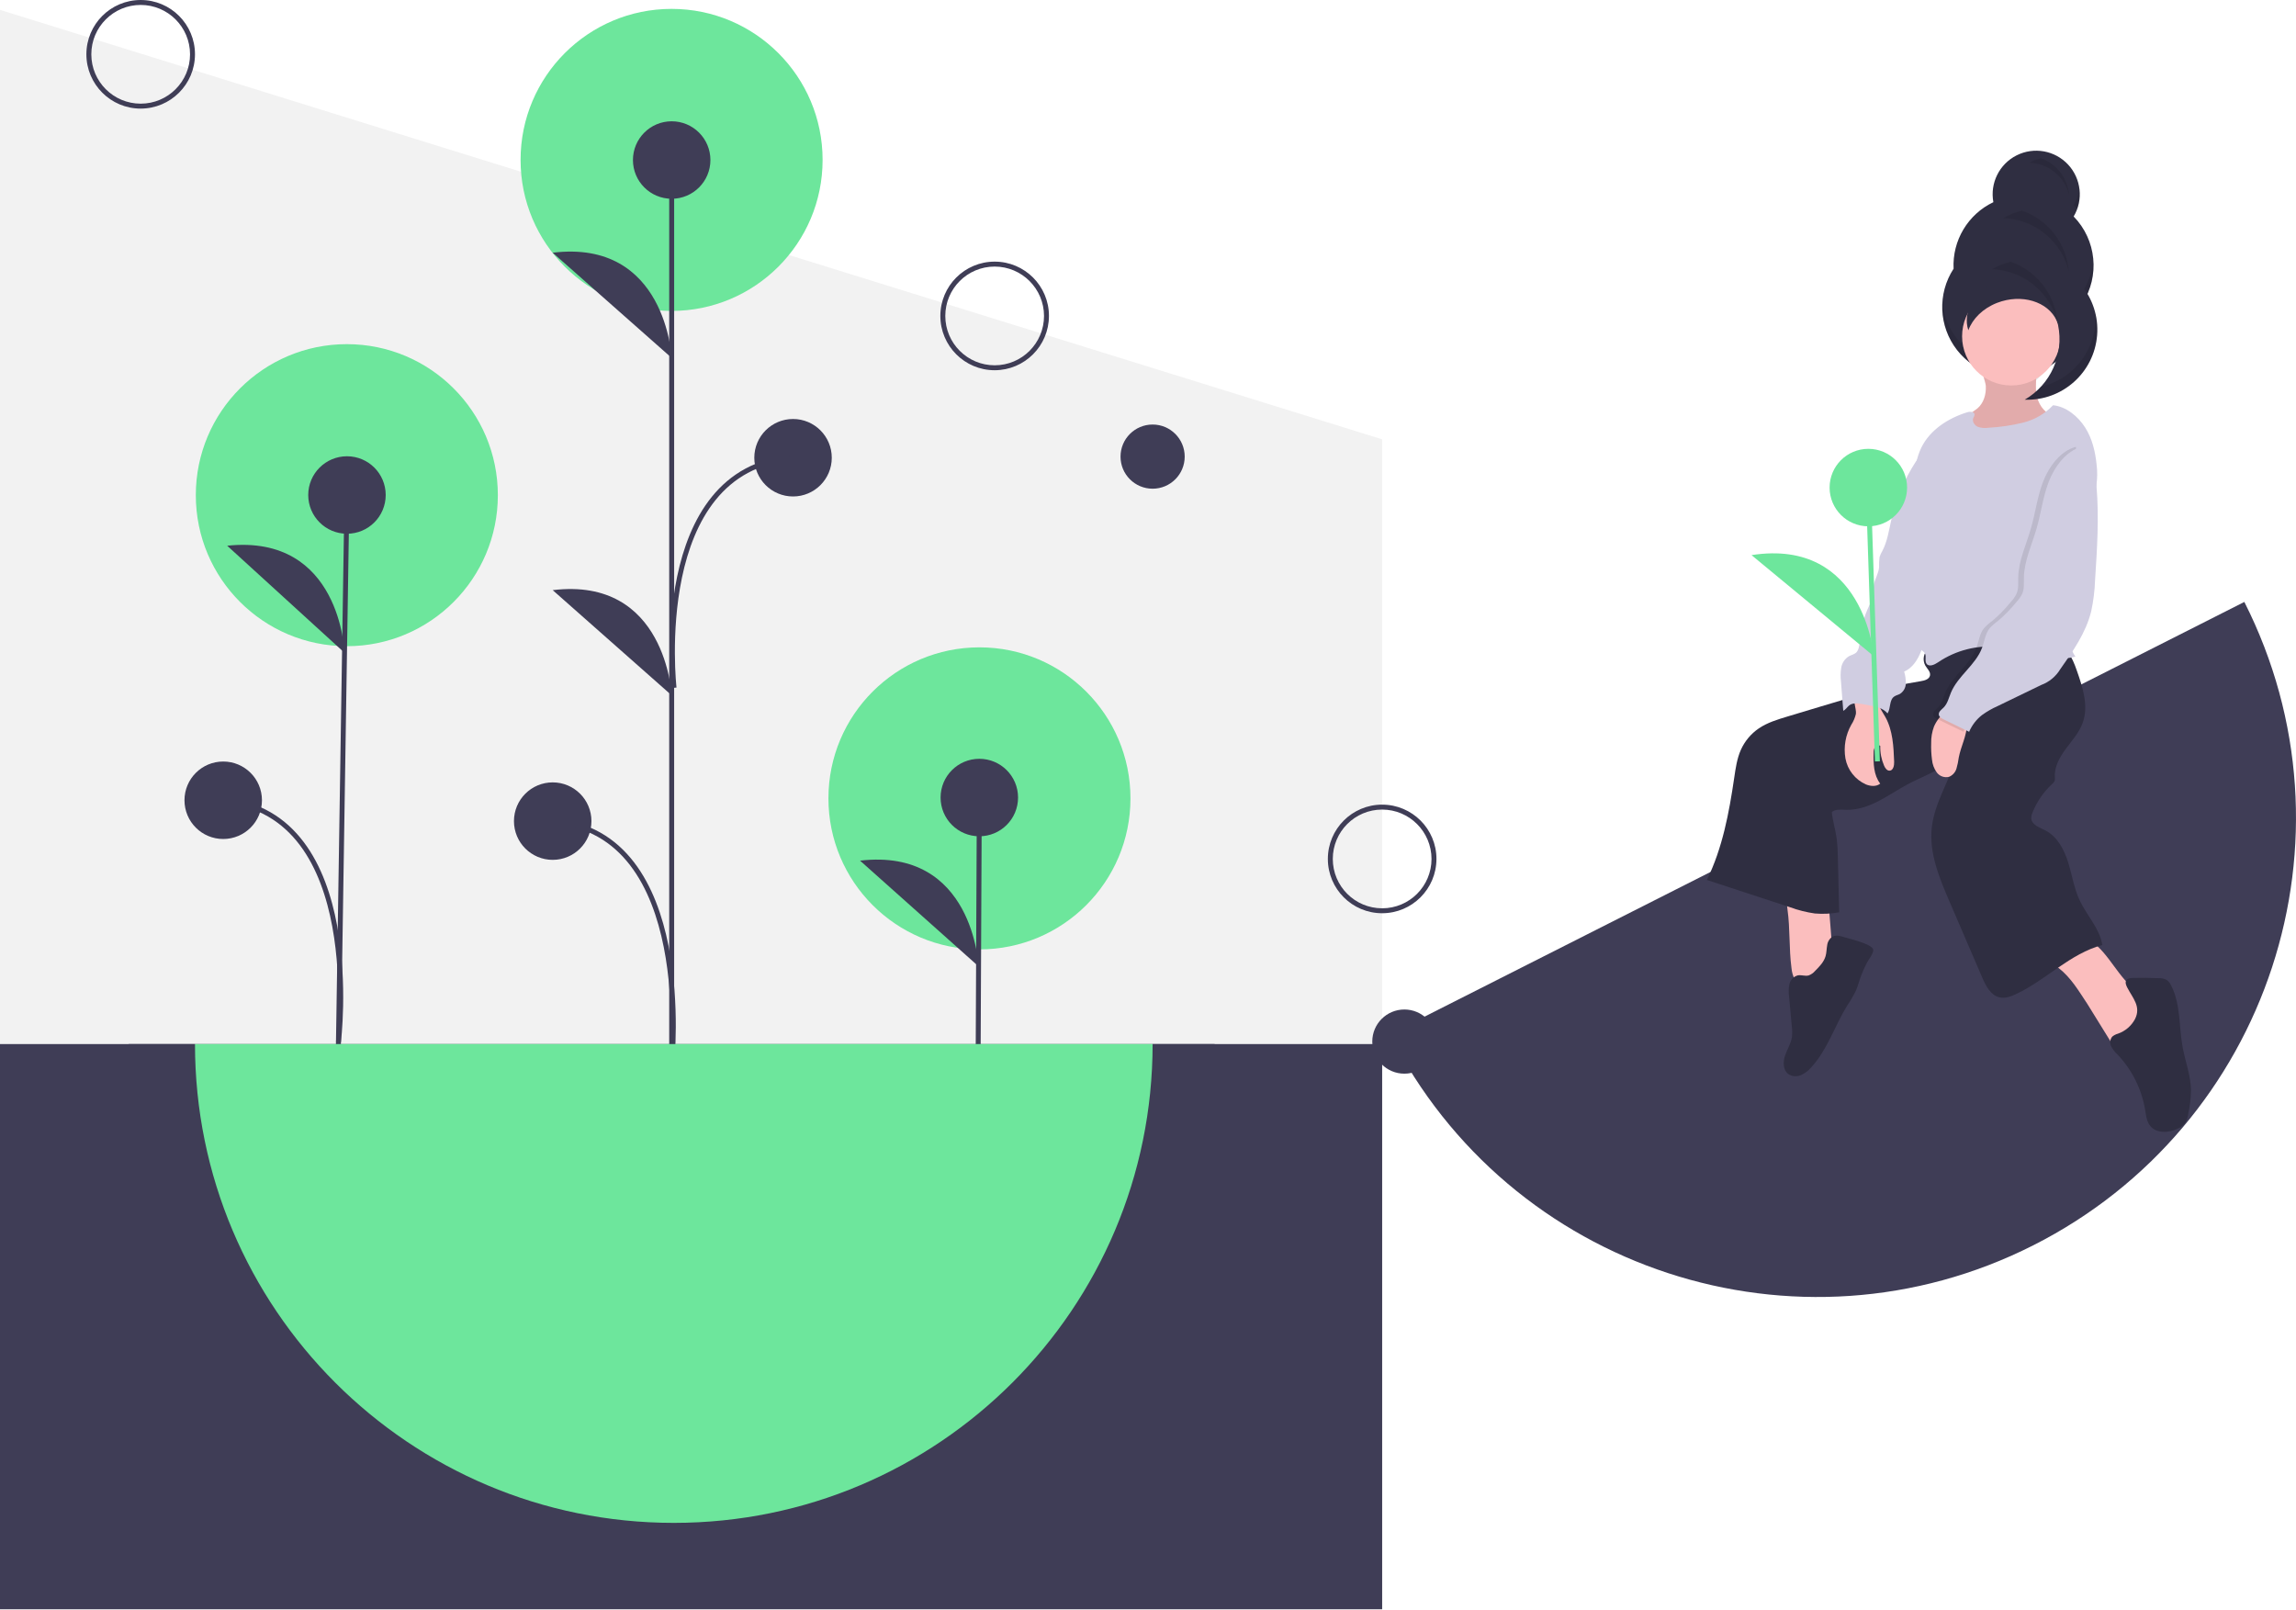
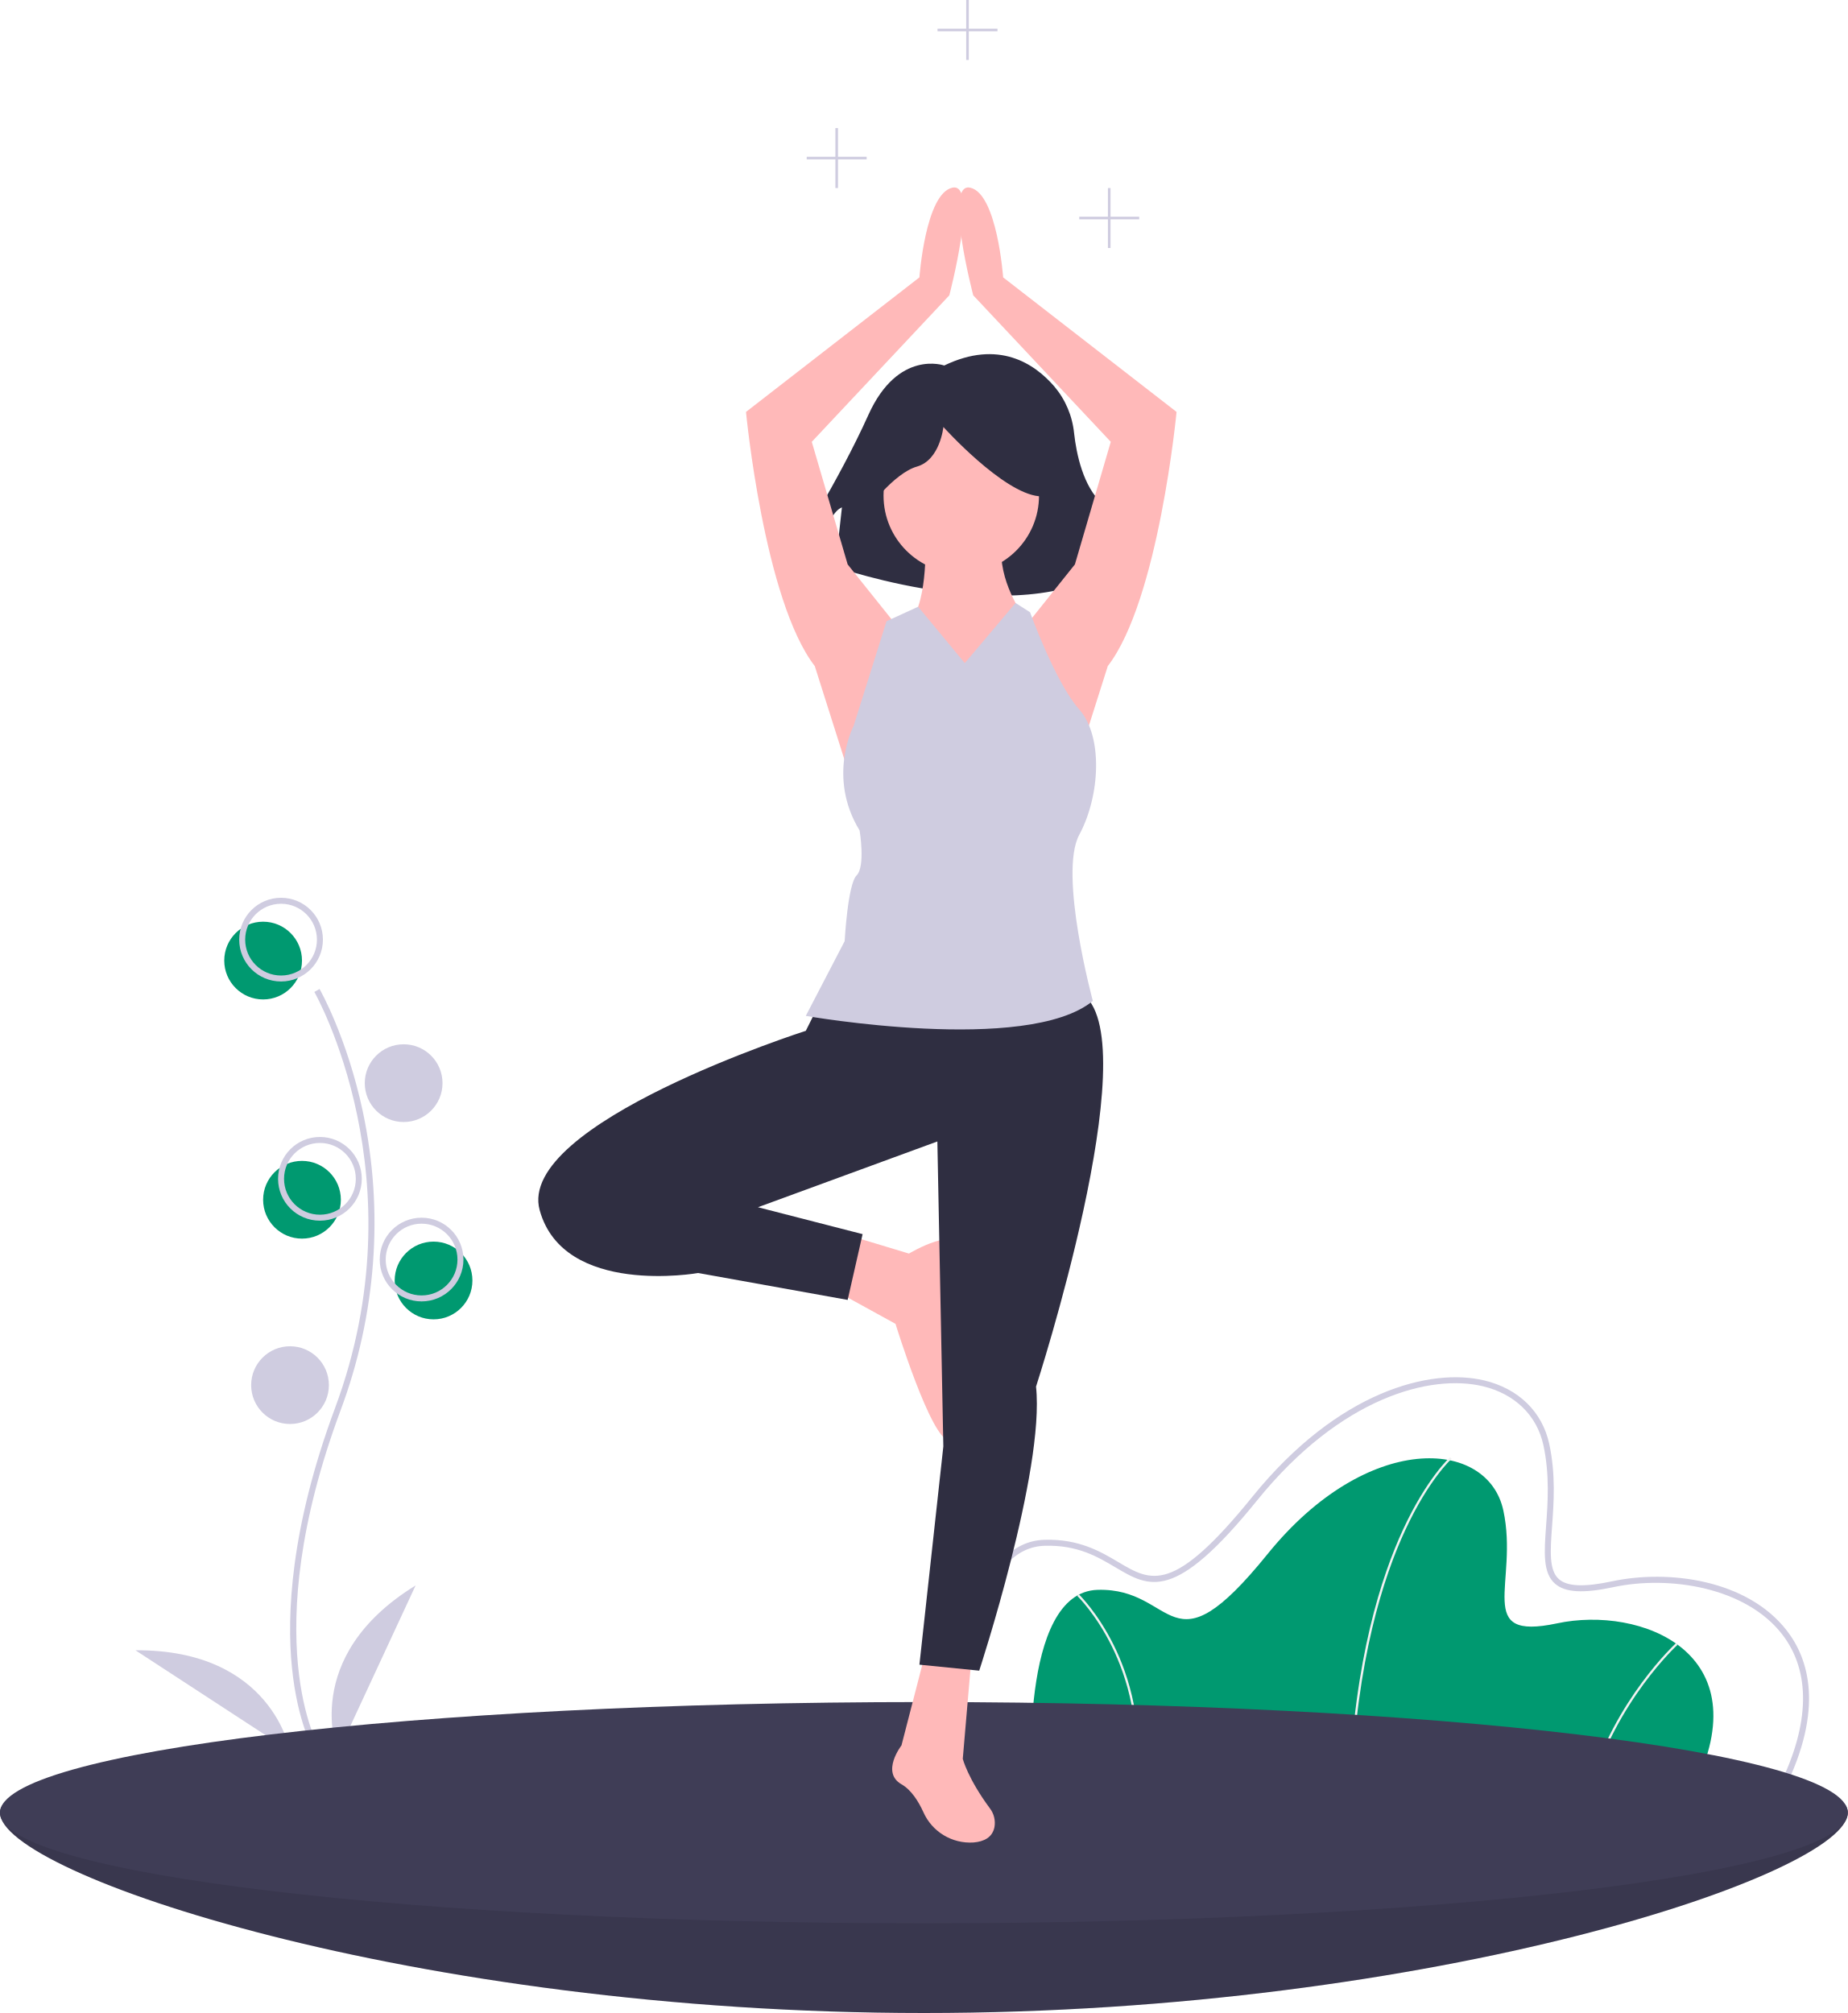
- <svg xmlns="http://www.w3.org/2000/svg" id="effa29f7-1903-425a-b28d-f3a5dd58d661" data-name="Layer 1" width="930.259" height="652" viewBox="0 0 930.259 652">
-   <defs>
-     <linearGradient id="a876bd90-f878-4b77-89d3-57d6c6545783" x1="795.53" y1="278.269" x2="795.53" y2="266.11" gradientTransform="translate(168)" gradientUnits="userSpaceOnUse">
-       <stop offset="0" stop-color="gray" stop-opacity="0.25" />
-       <stop offset="0.535" stop-color="gray" stop-opacity="0.12" />
-       <stop offset="1" stop-color="gray" stop-opacity="0.1" />
-     </linearGradient>
-   </defs>
-   <polygon points="560 652 0 652 0 4 560 178 560 652" fill="#f2f2f2" />
-   <rect x="52.129" y="423" width="440" height="205" fill="#3f3d56" />
-   <circle cx="396.839" cy="323.463" r="61.186" fill="#6de69c" />
-   <line x1="396.284" y1="434.114" x2="396.786" y2="323.126" fill="#3f3d56" stroke="#3f3d56" stroke-miterlimit="10" stroke-width="2" />
-   <circle cx="396.786" cy="323.126" r="15.695" fill="#3f3d56" />
-   <path d="M531.347,515.53s-2.024-48.234-48.014-42.837" transform="translate(-134.8707 -124)" fill="#3f3d56" />
-   <circle cx="140.524" cy="200.621" r="61.186" fill="#6de69c" />
-   <line x1="137.059" y1="426.503" x2="140.58" y2="200.553" fill="#3f3d56" stroke="#3f3d56" stroke-miterlimit="10" stroke-width="2" />
-   <circle cx="140.58" cy="200.553" r="15.695" fill="#3f3d56" />
-   <path d="M274.455,388.465s-1.49-48.254-47.537-43.365" transform="translate(-134.8707 -124)" fill="#3f3d56" />
-   <path d="M271.997,546.189s11.534-92.568-46.686-97.96" transform="translate(-134.8707 -124)" fill="none" stroke="#3f3d56" stroke-miterlimit="10" stroke-width="2" />
-   <circle cx="90.44" cy="324.228" r="15.695" fill="#3f3d56" />
-   <circle cx="272.103" cy="64.785" r="61.186" fill="#6de69c" />
-   <line x1="272.141" y1="435.216" x2="272.141" y2="65.01" fill="#3f3d56" stroke="#3f3d56" stroke-miterlimit="10" stroke-width="2" />
-   <circle cx="272.141" cy="64.835" r="15.695" fill="#3f3d56" />
-   <circle cx="223.934" cy="332.68" r="15.695" fill="#3f3d56" />
-   <path d="M407.012,269.007s-2.242-48.225-48.207-42.619" transform="translate(-134.8707 -124)" fill="#3f3d56" />
-   <path d="M407.012,405.719s-2.242-48.225-48.207-42.619" transform="translate(-134.8707 -124)" fill="#3f3d56" />
-   <path d="M407.012,554.902s10.09-93.737-48.207-98.221" transform="translate(-134.8707 -124)" fill="none" stroke="#3f3d56" stroke-miterlimit="10" stroke-width="2" />
-   <circle cx="321.311" cy="185.452" r="15.695" fill="#3f3d56" />
-   <path d="M407.975,402.673S397.885,313.937,456.182,309.452" transform="translate(-134.8707 -124)" fill="none" stroke="#3f3d56" stroke-miterlimit="10" stroke-width="2" />
-   <path d="M537.871,274a22,22,0,1,1,22-22A22.025,22.025,0,0,1,537.871,274Zm0-42a20,20,0,1,0,20,20A20.023,20.023,0,0,0,537.871,232Z" transform="translate(-134.8707 -124)" fill="#3f3d56" />
-   <path d="M191.871,168a22,22,0,1,1,22-22A22.025,22.025,0,0,1,191.871,168Zm0-42a20,20,0,1,0,20,20A20.023,20.023,0,0,0,191.871,126Z" transform="translate(-134.8707 -124)" fill="#3f3d56" />
-   <path d="M694.871,494a22,22,0,1,1,22-22A22.025,22.025,0,0,1,694.871,494Zm0-42a20,20,0,1,0,20,20A20.023,20.023,0,0,0,694.871,452Z" transform="translate(-134.8707 -124)" fill="#3f3d56" />
-   <circle cx="467" cy="185" r="13" fill="#3f3d56" />
-   <circle cx="569" cy="422" r="13" fill="#3f3d56" />
-   <path d="M694.871,776V547h-93c0,107.143-86.857,194-194,194s-194-86.857-194-194h-79V776Z" transform="translate(-134.8707 -124)" fill="#3f3d56" />
-   <path d="M407.871,741c107.143,0,194-86.857,194-194h-388C213.871,654.143,300.727,741,407.871,741Z" transform="translate(-134.8707 -124)" fill="#6de69c" />
-   <path d="M958.654,628.557c95.608-48.361,133.908-165.072,85.547-260.679L697.974,543.01C746.336,638.617,863.046,676.918,958.654,628.557Z" transform="translate(-134.8707 -124)" fill="#3f3d56" />
-   <path d="M965.667,267.503c.644-.438,1.267-.905,1.873-1.393a28.717,28.717,0,0,1-5.971,10.2h0c-.626.69-1.294,1.335-1.981,1.959-.014-.158-.029-.316-.037-.474-.08-1.53.031-3.14.052-4.715A20.115,20.115,0,0,0,965.667,267.503Z" transform="translate(-134.8707 -124)" fill="url(#a876bd90-f878-4b77-89d3-57d6c6545783)" />
-   <path d="M975.049,211.711a17.649,17.649,0,1,0-32.535-5.802,28.337,28.337,0,0,0-16.12,26.96,28.373,28.373,0,1,0,52.146,15.485c0-.452-.013-.902-.034-1.349a28.369,28.369,0,0,0-3.457-35.294Z" transform="translate(-134.8707 -124)" fill="#2f2e41" />
-   <g opacity="0.1">
-     <path d="M942.28,201.429c.079-.039.155-.083.234-.121-.057-.306-.095-.616-.136-.926-.009.065-.021.128-.028.193C942.316,200.861,942.3,201.144,942.28,201.429Z" transform="translate(-134.8707 -124)" />
-     <path d="M982.903,230.314a28.25,28.25,0,0,1-4.396,12.089c.021.447.034.896.034,1.349a28.37,28.37,0,0,1-56.649,2.287c-.062.764-.1,1.534-.1,2.314a28.374,28.374,0,1,0,56.749,0c0-.452-.013-.902-.034-1.349a28.287,28.287,0,0,0,4.5-17.815C982.975,229.564,982.948,229.938,982.903,230.314Z" transform="translate(-134.8707 -124)" />
-     <path d="M977.377,200.362a17.581,17.581,0,0,1-2.328,6.748c.496.51.965,1.044,1.421,1.588a17.655,17.655,0,0,0,.907-8.336Z" transform="translate(-134.8707 -124)" />
-   </g>
-   <path d="M860.708,516.135a12.942,12.942,0,0,0,1.289,4.642,5.134,5.134,0,0,0,3.762,2.754,7.591,7.591,0,0,0,4.15-1.203c2.526-1.319,5.148-2.853,6.467-5.379,1.277-2.446,1.093-5.365.877-8.116l-1.696-21.636c-4.086-.112-8.192-.111-12.275.112-4.044.22-4.754,1.173-4.191,5.121C860.21,500.287,859.665,508.27,860.708,516.135Z" transform="translate(-134.8707 -124)" fill="#fbbebe" />
-   <path d="M980.6,530.758l9.724,15.71a3.841,3.841,0,0,0,2.115,1.989,3.319,3.319,0,0,0,2.032-.353c3.243-1.417,5.725-4.109,8.107-6.726,1.616-1.776,3.286-3.65,3.893-5.973a7.611,7.611,0,0,0-1.943-7.16,23.559,23.559,0,0,0-3.666-2.62c-7.687-5.185-11.156-15.034-18.744-20.362a2.959,2.959,0,0,0-1.537-.661,3.179,3.179,0,0,0-1.579.53q-5.187,2.843-10.373,5.686c-4.492,2.457-3.068,2.746.343,5.393C973.996,520.109,977.135,525.56,980.6,530.758Z" transform="translate(-134.8707 -124)" fill="#fbbebe" />
-   <path d="M881.814,503.621c-1.424-.449-3.02-.853-4.363-.2a4.812,4.812,0,0,0-2.274,3.585c-.271,1.444-.238,2.942-.639,4.355-.676,2.383-2.492,4.245-4.242,5.998a6.185,6.185,0,0,1-2.663,1.854c-1.402.359-2.893-.298-4.319-.048a4.702,4.702,0,0,0-3.407,3.473,13.835,13.835,0,0,0-.166,5.095l1.104,12.059a18.274,18.274,0,0,1,.045,4.431c-.407,2.651-1.948,4.977-2.802,7.519s-.807,5.788,1.332,7.405a5.358,5.358,0,0,0,5.119.451A11.898,11.898,0,0,0,868.778,556.379c6.549-7.142,9.473-16.815,14.567-25.059a48.795,48.795,0,0,0,3.481-5.974c.699-1.602,1.143-3.3,1.709-4.954a49.459,49.459,0,0,1,2.805-6.435c.606-1.188,2.925-4.047,2.438-5.373C892.947,506.322,884.02,504.317,881.814,503.621Z" transform="translate(-134.8707 -124)" fill="#2f2e41" />
-   <path d="M999.905,536.883a12.466,12.466,0,0,1-6.89,5.905,6.219,6.219,0,0,0-2.342,1.212,3.625,3.625,0,0,0-.41,3.972,12.736,12.736,0,0,0,2.605,3.326,42.989,42.989,0,0,1,11.166,22.502c.348,2.131.576,4.396,1.851,6.138,2.491,3.403,7.793,3.181,11.538,1.241a7.46,7.46,0,0,0,2.886-2.34,9.38,9.38,0,0,0,1.167-3.559,49.064,49.064,0,0,0,1.115-9.444c-.073-5.995-2.325-11.727-3.4-17.625-1.527-8.371-.762-17.388-4.66-24.952a5.566,5.566,0,0,0-1.78-2.238,6.248,6.248,0,0,0-3.17-.711q-5.283-.216-10.573-.093c-.988.023-2.143.147-2.655.993-.523.865-.066,1.968.394,2.868C998.93,528.347,1002.466,531.761,999.905,536.883Z" transform="translate(-134.8707 -124)" fill="#2f2e41" />
-   <path d="M916.242,386.835a5.44,5.44,0,0,0-1.276,6.868c.781,1.294,2.182,2.498,1.875,3.978-.319,1.536-2.207,2.058-3.757,2.304-13.655,2.172-26.944,6.17-40.184,10.156l-13.888,4.181c-4.004,1.206-8.079,2.444-11.539,4.793a20.768,20.768,0,0,0-7.258,8.671c-1.588,3.56-2.133,7.481-2.7,11.338-2.086,14.192-4.749,28.524-11.081,41.394l33.683,11.045a49.485,49.485,0,0,0,10.092,2.54,37.612,37.612,0,0,0,9.83-.476c-.209-7.521-.336-15.269-.546-22.79a63.977,63.977,0,0,0-.462-7.107c-.505-3.604-1.623-7.111-1.972-10.733,1.554-1.282,3.812-.963,5.826-.904,4.595.134,9.081-1.463,13.167-3.569s7.886-4.729,11.95-6.878c6.771-3.58,14.471-5.989,19.639-11.641-2.633,10.034-8.852,18.777-10.055,29.08-1.216,10.41,3.021,20.597,7.169,30.222L938.006,520.06c1.463,3.395,3.411,7.212,7.019,8.022,2.248.505,4.566-.339,6.652-1.316,12.196-5.712,21.953-16.45,34.976-19.885-.97-6.449-6.066-11.78-8.952-17.628-2.434-4.932-3.229-10.486-4.85-15.742s-4.408-10.581-9.308-13.079c-2.327-1.186-5.461-2.218-5.678-4.821a5.453,5.453,0,0,1,.518-2.42,31.558,31.558,0,0,1,7.926-11.538,3.505,3.505,0,0,0,1.042-1.304,3.932,3.932,0,0,0,.077-1.552c-.246-4.187,1.996-8.104,4.498-11.471s5.391-6.572,6.801-10.522c2.425-6.792.018-14.256-2.379-21.058-.969-2.749-1.988-5.583-3.978-7.713-3.121-3.339-7.981-4.302-12.525-4.8C945.155,381.623,927.915,377.772,916.242,386.835Z" transform="translate(-134.8707 -124)" fill="#2f2e41" />
-   <g opacity="0.1">
-     <path d="M914.713,388.866a2.819,2.819,0,0,0,2.128-1.921,2.054,2.054,0,0,0,.034-.573c-.211.153-.425.302-.633.463A5.042,5.042,0,0,0,914.713,388.866Z" transform="translate(-134.8707 -124)" />
-   </g>
-   <path d="M939.456,280.385c.175,3.355-.838,6.946-3.417,9.099-.828.691-1.788,1.214-2.584,1.941a6.983,6.983,0,0,0,1.021,10.608c2.678,1.634,6.084,1.193,9.175.657a53.601,53.601,0,0,0,12.043-3.142,19.987,19.987,0,0,0,9.492-7.774c-3.366-1.877-5.199-5.819-5.403-9.667-.205-3.854.852-8.226-1.589-11.216-2.35-2.879-6.773-2.858-10.355-1.87-1.798.496-3.539,1.182-5.34,1.667-.912.246-3.926.252-4.522.924C936.892,272.834,939.355,278.444,939.456,280.385Z" transform="translate(-134.8707 -124)" fill="#fbbebe" />
-   <path d="M939.456,280.385c.175,3.355-.838,6.946-3.417,9.099-.828.691-1.788,1.214-2.584,1.941a6.983,6.983,0,0,0,1.021,10.608c2.678,1.634,6.084,1.193,9.175.657a53.601,53.601,0,0,0,12.043-3.142,19.987,19.987,0,0,0,9.492-7.774c-3.366-1.877-5.199-5.819-5.403-9.667-.205-3.854.852-8.226-1.589-11.216-2.35-2.879-6.773-2.858-10.355-1.87-1.798.496-3.539,1.182-5.34,1.667-.912.246-3.926.252-4.522.924C936.892,272.834,939.355,278.444,939.456,280.385Z" transform="translate(-134.8707 -124)" opacity="0.1" />
-   <circle cx="814.912" cy="136.24" r="19.939" fill="#fbbebe" />
-   <path d="M886.822,413.213a13.617,13.617,0,0,1-1.877,4.427,20.743,20.743,0,0,0-2.38,13.607,14.36,14.36,0,0,0,8.381,10.594c1.866.735,4.179.929,5.718-.358-2.664-3.465-2.805-8.196-2.646-12.564a4.166,4.166,0,0,1,.559-2.332,1.465,1.465,0,0,1,2.106-.374,18.965,18.965,0,0,0,1.557,8.006c.422.971,1.142,2.043,2.201,2.016,1.518-.04,1.928-2.096,1.871-3.614-.235-6.184-.538-12.625-3.519-18.048-1.091-1.985-2.546-3.849-2.961-6.076a3.607,3.607,0,0,0-.762-2.127,2.719,2.719,0,0,0-1.122-.523c-1.716-.485-5.779-1.995-7.196-.387C885.234,407.186,887.097,411.152,886.822,413.213Z" transform="translate(-134.8707 -124)" fill="#fbbebe" />
-   <path d="M916.433,307.275c-2.287-.257-4.092,1.836-5.345,3.766a72.847,72.847,0,0,0-9.923,23.527c-.966,4.27-1.573,8.705-3.6,12.585a12.196,12.196,0,0,0-1.172,2.561,25.271,25.271,0,0,0-.183,4.127c-.211,2.491-1.683,4.705-2.177,7.156-.295,1.461-.235,2.973-.497,4.44-.459,2.569-1.871,4.854-2.774,7.303-1.59,4.311-1.576,9.045-2.746,13.489a4.661,4.661,0,0,1-.924,2.005c-.793.871-2.061,1.084-3.099,1.643a6.715,6.715,0,0,0-3.113,4.596,19.895,19.895,0,0,0-.106,5.707l.917,11.794c.945-.396,1.561-1.465,2.349-2.12,1.442-1.199,3.559-.93,5.403-.595l2.687.487c2.749.498,5.738,1.133,7.501,3.3,1.401-2.191.6-5.42,2.754-6.878.7-.474,1.568-.635,2.306-1.047a5.146,5.146,0,0,0,2.347-4.138,15.2,15.2,0,0,0-.675-4.885c3.452-1.458,5.593-4.952,6.943-8.448a69.837,69.837,0,0,0,3.21-13.03c3.118-17.527,5.968-35.18,6.251-52.98a25.435,25.435,0,0,0-.971-8.83C920.815,309.997,919.392,307.608,916.433,307.275Z" transform="translate(-134.8707 -124)" fill="#d0cde1" />
-   <path d="M966.701,288.187a25.108,25.108,0,0,1-12.127,7.043,74.891,74.891,0,0,1-14.043,2.069,8.737,8.737,0,0,1-4.343-.375c-1.339-.607-2.356-2.192-1.811-3.557a3.794,3.794,0,0,0,.524-1.383c-.023-1.215-1.81-1.315-2.971-.956-7.676,2.374-15.036,7.075-18.579,14.286-2.001,4.073-2.661,8.654-3.296,13.148-1.669,11.82-3.333,23.896-1.096,35.622,1.193,6.252,3.487,12.347,3.63,18.71.08,3.566-.521,7.118-.493,10.685a5.37,5.37,0,0,0,.945,3.525c.552.641,1.385,1.046,1.77,1.799.644,1.26-.217,2.99.631,4.124,1.044,1.396,3.225.394,4.663-.591a37.107,37.107,0,0,1,24.672-6.211c10.45,1.121,20.834,6.691,30.969,3.908a14.929,14.929,0,0,1-1.345-2.412c-5.054-16.606-4.712-35.169,2.852-50.793,2.584-5.338,6.013-10.425,7.003-16.271a30.98,30.98,0,0,0,.094-8.254c-.533-5.308-1.797-10.66-4.681-15.147S972.009,288.712,966.701,288.187Z" transform="translate(-134.8707 -124)" fill="#d0cde1" />
-   <path d="M918.463,418.344a18.161,18.161,0,0,0-1.148,6.787,39.715,39.715,0,0,0,.33,6.626,10.553,10.553,0,0,0,1.937,5.205,4.764,4.764,0,0,0,4.978,1.77,5.222,5.222,0,0,0,3.003-3.339,30.519,30.519,0,0,0,.942-4.547c.874-4.526,3.251-8.774,3.292-13.383a3.764,3.764,0,0,0-.254-1.604c-.864-1.895-5.099-4.021-7.169-3.702C921.786,412.557,919.402,416.156,918.463,418.344Z" transform="translate(-134.8707 -124)" fill="#fbbebe" />
-   <path d="M976.002,305.02c-.395,3.964,3.441,6.952,4.957,10.636a17.906,17.906,0,0,1,1.046,5.351c1.065,12.676.238,25.426-.59,38.119a71.781,71.781,0,0,1-1.566,12.564c-2.14,8.674-7.405,16.193-12.565,23.488a15.117,15.117,0,0,1-7.693,6.345l-17.704,8.576a34.27,34.27,0,0,0-6.288,3.616,17.201,17.201,0,0,0-5.206,6.778c-3.435-1.755-7.001-3.331-10.435-5.086-.804-.411-1.703-.947-1.842-1.839-.186-1.197,1.065-2.042,1.926-2.894,1.611-1.594,2.108-3.956,2.98-6.047,2.849-6.833,10.015-11.206,12.6-18.143.993-2.666,1.297-5.679,3.058-7.913a19.622,19.622,0,0,1,3.378-2.981,57.46,57.46,0,0,0,7.488-7.666,12.997,12.997,0,0,0,2.449-3.586c.774-1.969.542-4.164.582-6.279.132-6.924,3.262-13.381,5.179-20.036,1.805-6.267,2.558-12.841,4.926-18.917S969.688,306.654,976.002,305.02Z" transform="translate(-134.8707 -124)" opacity="0.1" />
-   <path d="M978.302,305.02c-.395,3.964,3.441,6.952,4.957,10.636a17.906,17.906,0,0,1,1.046,5.351c1.065,12.676.238,25.426-.59,38.119a71.781,71.781,0,0,1-1.566,12.564c-2.14,8.674-7.405,16.193-12.565,23.488a15.117,15.117,0,0,1-7.693,6.345l-17.704,8.576a34.27,34.27,0,0,0-6.288,3.616,17.202,17.202,0,0,0-5.206,6.778c-3.435-1.755-7.001-3.331-10.435-5.086-.804-.411-1.703-.947-1.842-1.839-.186-1.197,1.065-2.042,1.926-2.894,1.611-1.594,2.108-3.956,2.98-6.047,2.849-6.833,10.015-11.206,12.6-18.143.993-2.666,1.297-5.679,3.058-7.913a19.623,19.623,0,0,1,3.378-2.981,57.459,57.459,0,0,0,7.488-7.666,12.998,12.998,0,0,0,2.449-3.586c.774-1.969.542-4.164.582-6.279.132-6.924,3.262-13.381,5.179-20.036,1.805-6.267,2.558-12.841,4.926-18.917S971.989,306.654,978.302,305.02Z" transform="translate(-134.8707 -124)" fill="#d0cde1" />
-   <path d="M959.67,229.416a28.245,28.245,0,0,0-17.704,3.665c.787.029,1.577.083,2.373.179a28.372,28.372,0,0,1,10.897,52.674,28.371,28.371,0,0,0,4.434-56.518Z" transform="translate(-134.8707 -124)" fill="#2f2e41" />
-   <path d="M968.399,245.19a12.969,12.969,0,0,1,.224,9.938,12.649,12.649,0,0,0-.465-1.21c-3.507-7.804-14.311-11.034-24.131-7.215-5.785,2.25-9.936,6.445-11.655,11.107-2.5-7.544,2.578-16.212,11.896-19.835C954.088,234.156,964.892,237.386,968.399,245.19Z" transform="translate(-134.8707 -124)" fill="#2f2e41" />
-   <g opacity="0.1">
-     <path d="M968.454,254.509a28.405,28.405,0,0,0-18.961-24.478,28.351,28.351,0,0,0-7.526,3.051c.787.029,1.577.083,2.373.179A28.379,28.379,0,0,1,968.454,254.509Z" transform="translate(-134.8707 -124)" />
-     <path d="M973.055,233.804a28.405,28.405,0,0,0-18.961-24.478,28.351,28.351,0,0,0-7.526,3.051c.787.029,1.577.083,2.373.179A28.379,28.379,0,0,1,973.055,233.804Z" transform="translate(-134.8707 -124)" />
-     <path d="M973.172,202.877a17.143,17.143,0,0,0-11.443-14.773,17.111,17.111,0,0,0-4.542,1.841c.475.018.952.05,1.432.108A17.127,17.127,0,0,1,973.172,202.877Z" transform="translate(-134.8707 -124)" />
-     <path d="M983.784,250.665a28.395,28.395,0,0,1-21.98,29.977,28.55,28.55,0,0,1-6.568,5.293,28.369,28.369,0,0,0,28.548-35.27Z" transform="translate(-134.8707 -124)" />
-   </g>
-   <line x1="760.656" y1="308.469" x2="756.987" y2="197.541" fill="none" stroke="#6de69c" stroke-miterlimit="10" stroke-width="2" />
-   <circle cx="756.987" cy="197.541" r="15.695" fill="#6de69c" />
-   <path d="M894.119,389.908s-3.835-48.124-49.59-41.002" transform="translate(-134.8707 -124)" fill="#6de69c" />
+ <svg xmlns="http://www.w3.org/2000/svg" id="e1212692-d39e-496f-931d-018692dccc58" data-name="Layer 1" width="745.338" height="812" viewBox="0 0 745.338 812">
+   <path d="M972.669,775.195C972.669,799.84,805.819,856,600,856s-372.669-56.16-372.669-80.805S394.181,766.752,600,766.752,972.669,750.55,972.669,775.195Z" transform="translate(-227.3311 -44)" fill="#3f3d56" />
+   <path d="M972.669,775.195C972.669,799.84,805.819,856,600,856s-372.669-56.16-372.669-80.805S394.181,766.752,600,766.752,972.669,750.55,972.669,775.195Z" transform="translate(-227.3311 -44)" opacity="0.1" />
+   <circle cx="106.132" cy="387.471" r="15.679" fill="#009970" />
+   <circle cx="174.877" cy="516.518" r="15.679" fill="#009970" />
+   <circle cx="121.811" cy="483.955" r="15.679" fill="#009970" />
+   <path d="M354.143,750.497c-.277-.452-6.803-11.349-9.065-33.977-2.075-20.76-.741-55.751,17.406-104.562,34.379-92.469-7.923-167.078-8.355-167.821l2.087-1.211c.11.188,11.025,19.211,17.474,49.501a215.956,215.956,0,0,1-8.944,120.372c-34.321,92.311-8.805,136.01-8.544,136.441Z" transform="translate(-227.3311 -44)" fill="#cfcce0" />
+   <path d="M340.7,439.913a16.885,16.885,0,1,1,16.885-16.885A16.904,16.904,0,0,1,340.7,439.913Zm0-31.357a14.473,14.473,0,1,0,14.473,14.473A14.489,14.489,0,0,0,340.7,408.556Z" transform="translate(-227.3311 -44)" fill="#cfcce0" />
+   <circle cx="162.816" cy="436.919" r="15.679" fill="#cfcce0" />
+   <path d="M356.378,536.397A16.885,16.885,0,1,1,373.263,519.513,16.904,16.904,0,0,1,356.378,536.397Zm0-31.357a14.473,14.473,0,1,0,14.473,14.473A14.489,14.489,0,0,0,356.378,505.04Z" transform="translate(-227.3311 -44)" fill="#cfcce0" />
+   <path d="M397.384,568.961a16.885,16.885,0,1,1,16.885-16.885A16.904,16.904,0,0,1,397.384,568.961Zm0-31.357a14.473,14.473,0,1,0,14.473,14.473A14.489,14.489,0,0,0,397.384,537.603Z" transform="translate(-227.3311 -44)" fill="#cfcce0" />
+   <circle cx="116.987" cy="558.73" r="15.679" fill="#cfcce0" />
+   <path d="M363.615,751.074s-15.679-38.594,31.357-67.539Z" transform="translate(-227.3311 -44)" fill="#cfcce0" />
+   <path d="M344.332,750.374s-7.135-41.041-62.363-40.689Z" transform="translate(-227.3311 -44)" fill="#cfcce0" />
+   <path d="M910.362,765.546H643.495s-5.409-79.339,26.597-80.24,28.4,35.162,68.52-14.425,88.805-46.882,95.116-17.581-12.171,52.742,21.638,45.53S937.86,710.55,910.362,765.546Z" transform="translate(-227.3311 -44)" fill="#009970" />
+   <path d="M772.423,765.564l-.901-.036c2.101-52.236,13.041-85.798,21.848-104.755,9.563-20.583,18.778-28.916,18.87-28.998l.599.674c-.091.081-9.198,8.331-18.685,28.775C785.396,680.101,774.516,713.525,772.423,765.564Z" transform="translate(-227.3311 -44)" fill="#f2f2f2" />
+   <path d="M869.009,765.672l-.865-.252c10.422-35.772,34.964-58.357,35.211-58.581l.606.667C903.716,707.729,879.357,730.155,869.009,765.672Z" transform="translate(-227.3311 -44)" fill="#f2f2f2" />
+   <path d="M685.527,765.608l-.893-.124c3.536-25.501-2.851-45.287-8.832-57.394-6.476-13.109-13.865-20.269-13.939-20.34l.624-.651c.075.072,7.578,7.342,14.123,20.591C682.647,719.912,689.095,739.88,685.527,765.608Z" transform="translate(-227.3311 -44)" fill="#f2f2f2" />
+   <path d="M946.58,766.752H614.711l-.077-1.124c-.191-2.797-4.424-68.764,16.95-92.301,4.778-5.262,10.534-8.024,17.107-8.209,13.933-.396,22.688,4.822,29.75,9.011,13.311,7.896,22.104,13.113,54.075-26.402,34.635-42.808,72.005-52.018,93.488-46.897,13.88,3.31,23.447,12.663,26.247,25.662,2.651,12.309,1.807,23.875,1.128,33.168-.726,9.943-1.3,17.797,2.784,21.357,3.409,2.97,10.214,3.24,21.413.85,22.78-4.86,54.565-.701,70.52,19.912,8.584,11.09,15.345,31.249-1.183,64.306Zm-329.605-2.412H945.087c12.317-24.988,12.701-46.098,1.102-61.084-14.636-18.91-45.341-23.887-68.109-19.029-12.168,2.596-19.418,2.168-23.501-1.39-4.993-4.351-4.381-12.735-3.606-23.351.668-9.14,1.498-20.514-1.08-32.485-2.596-12.055-11.508-20.738-24.448-23.823-20.797-4.962-57.123,4.132-91.053,46.067-33.282,41.135-43.308,35.19-57.181,26.96-7.149-4.24-15.266-9.049-28.452-8.675-5.892.166-11.07,2.662-15.39,7.419C614.159,696.103,616.505,755.422,616.975,764.34Z" transform="translate(-227.3311 -44)" fill="#cfcce0" />
+   <ellipse cx="372.669" cy="731.195" rx="372.669" ry="44.624" fill="#3f3d56" />
+   <path d="M608.195,191.438s-18.631-6.654-30.608,19.962-30.608,55.893-30.608,55.893l10.646,2.662s2.662-18.631,9.315-21.293l-2.662,23.954s79.847,27.946,115.778-2.662l-1.331-9.315s5.323,1.331,5.323,9.315l3.992-3.992s-3.992-7.985-15.969-18.631c-7.861-6.988-10.563-20.282-11.491-28.594a34.602,34.602,0,0,0-7.966-18.843C644.656,190.67,630.152,180.865,608.195,191.438Z" transform="translate(-227.3311 -44)" fill="#2f2e41" />
+   <path d="M588.543,295.791l-19.297-24.121-14.473-49.448,55.478-59.096s12.06-45.83,1.206-43.418-13.267,36.181-13.267,36.181l-69.951,54.272s7.236,75.981,27.739,102.514l15.679,49.448Z" transform="translate(-227.3311 -44)" fill="#ffb9b9" />
+   <path d="M641.609,295.791l19.297-24.121,14.473-49.448-55.478-59.096s-12.06-45.83-1.206-43.418,13.267,36.181,13.267,36.181l69.951,54.272s-7.236,75.981-27.739,102.514l-15.679,49.448Z" transform="translate(-227.3311 -44)" fill="#ffb9b9" />
+   <circle cx="387.744" cy="199.931" r="31.357" fill="#ffb9b9" />
+   <path d="M600.603,260.815s1.206,25.327-6.03,33.769-14.473,51.86,20.503,53.066,31.357-36.181,31.357-36.181l-7.236-20.503s-10.854-15.679-7.236-30.151Z" transform="translate(-227.3311 -44)" fill="#ffb9b9" />
+   <path d="M568.04,541.824l25.93,7.839s21.106-12.664,21.106-.603-7.236,27.739-4.824,38.594,7.236,37.387,0,37.387-21.709-47.036-21.709-47.036l-24.121-13.267Z" transform="translate(-227.3311 -44)" fill="#ffb9b9" />
+   <path d="M600.603,710.671l-9.648,37.387s-8.442,10.854,0,15.679c3.962,2.264,6.861,6.917,8.822,11.22a20.628,20.628,0,0,0,20.255,12.254c4.116-.342,7.584-1.969,8.428-6.198a9.705,9.705,0,0,0-1.867-7.6c-8.896-12.022-10.913-19.926-10.913-19.926l3.618-42.212Z" transform="translate(-227.3311 -44)" fill="#ffb9b9" />
+   <path d="M577.25,249.5s10.646-14.639,19.962-17.3S607.858,216.23,607.858,216.23s23.954,26.616,38.593,27.946,1.331-31.939,1.331-31.939l-26.616-6.654-25.285,2.662-19.962,13.308Z" transform="translate(-227.3311 -44)" fill="#2f2e41" />
+   <path d="M557.185,450.165l-4.824,9.648s-116.987,37.388-107.338,72.363,63.921,25.327,63.921,25.327l60.302,10.854,6.03-26.533L533.064,530.97,605.427,504.437l2.412,123.017-9.648,88.042,24.121,2.412s26.533-80.805,22.915-114.575c0,0,44.624-137.489,19.297-157.992S557.185,450.165,557.185,450.165Z" transform="translate(-227.3311 -44)" fill="#2f2e41" />
+   <path d="M616.49,311.486l-18.819-22.743-12.747,5.842-13.267,42.212S560.803,357.299,574.07,379.008c0,0,2.412,14.473-1.206,18.091s-4.824,26.533-4.824,26.533l-15.679,30.151s89.248,15.679,115.781-6.03c0,0-13.923-51.331-5.481-67.01s9.648-39.714,0-50.569-19.846-39.208-19.846-39.208l-5.841-3.736Z" transform="translate(-227.3311 -44)" fill="#cfcce0" />
+   <polygon points="459.515 87.42 447.948 87.42 447.948 75.853 446.897 75.853 446.897 87.42 435.33 87.42 435.33 88.471 446.897 88.471 446.897 100.038 447.948 100.038 447.948 88.471 459.515 88.471 459.515 87.42" fill="#cfcce0" />
+   <polygon points="349.583 63.235 338.016 63.235 338.016 51.668 336.965 51.668 336.965 63.235 325.398 63.235 325.398 64.286 336.965 64.286 336.965 75.853 338.016 75.853 338.016 64.286 349.583 64.286 349.583 63.235" fill="#cfcce0" />
+   <polygon points="402.35 11.567 390.784 11.567 390.784 0 389.732 0 389.732 11.567 378.165 11.567 378.165 12.618 389.732 12.618 389.732 24.185 390.784 24.185 390.784 12.618 402.35 12.618 402.35 11.567" fill="#cfcce0" />
</svg>
